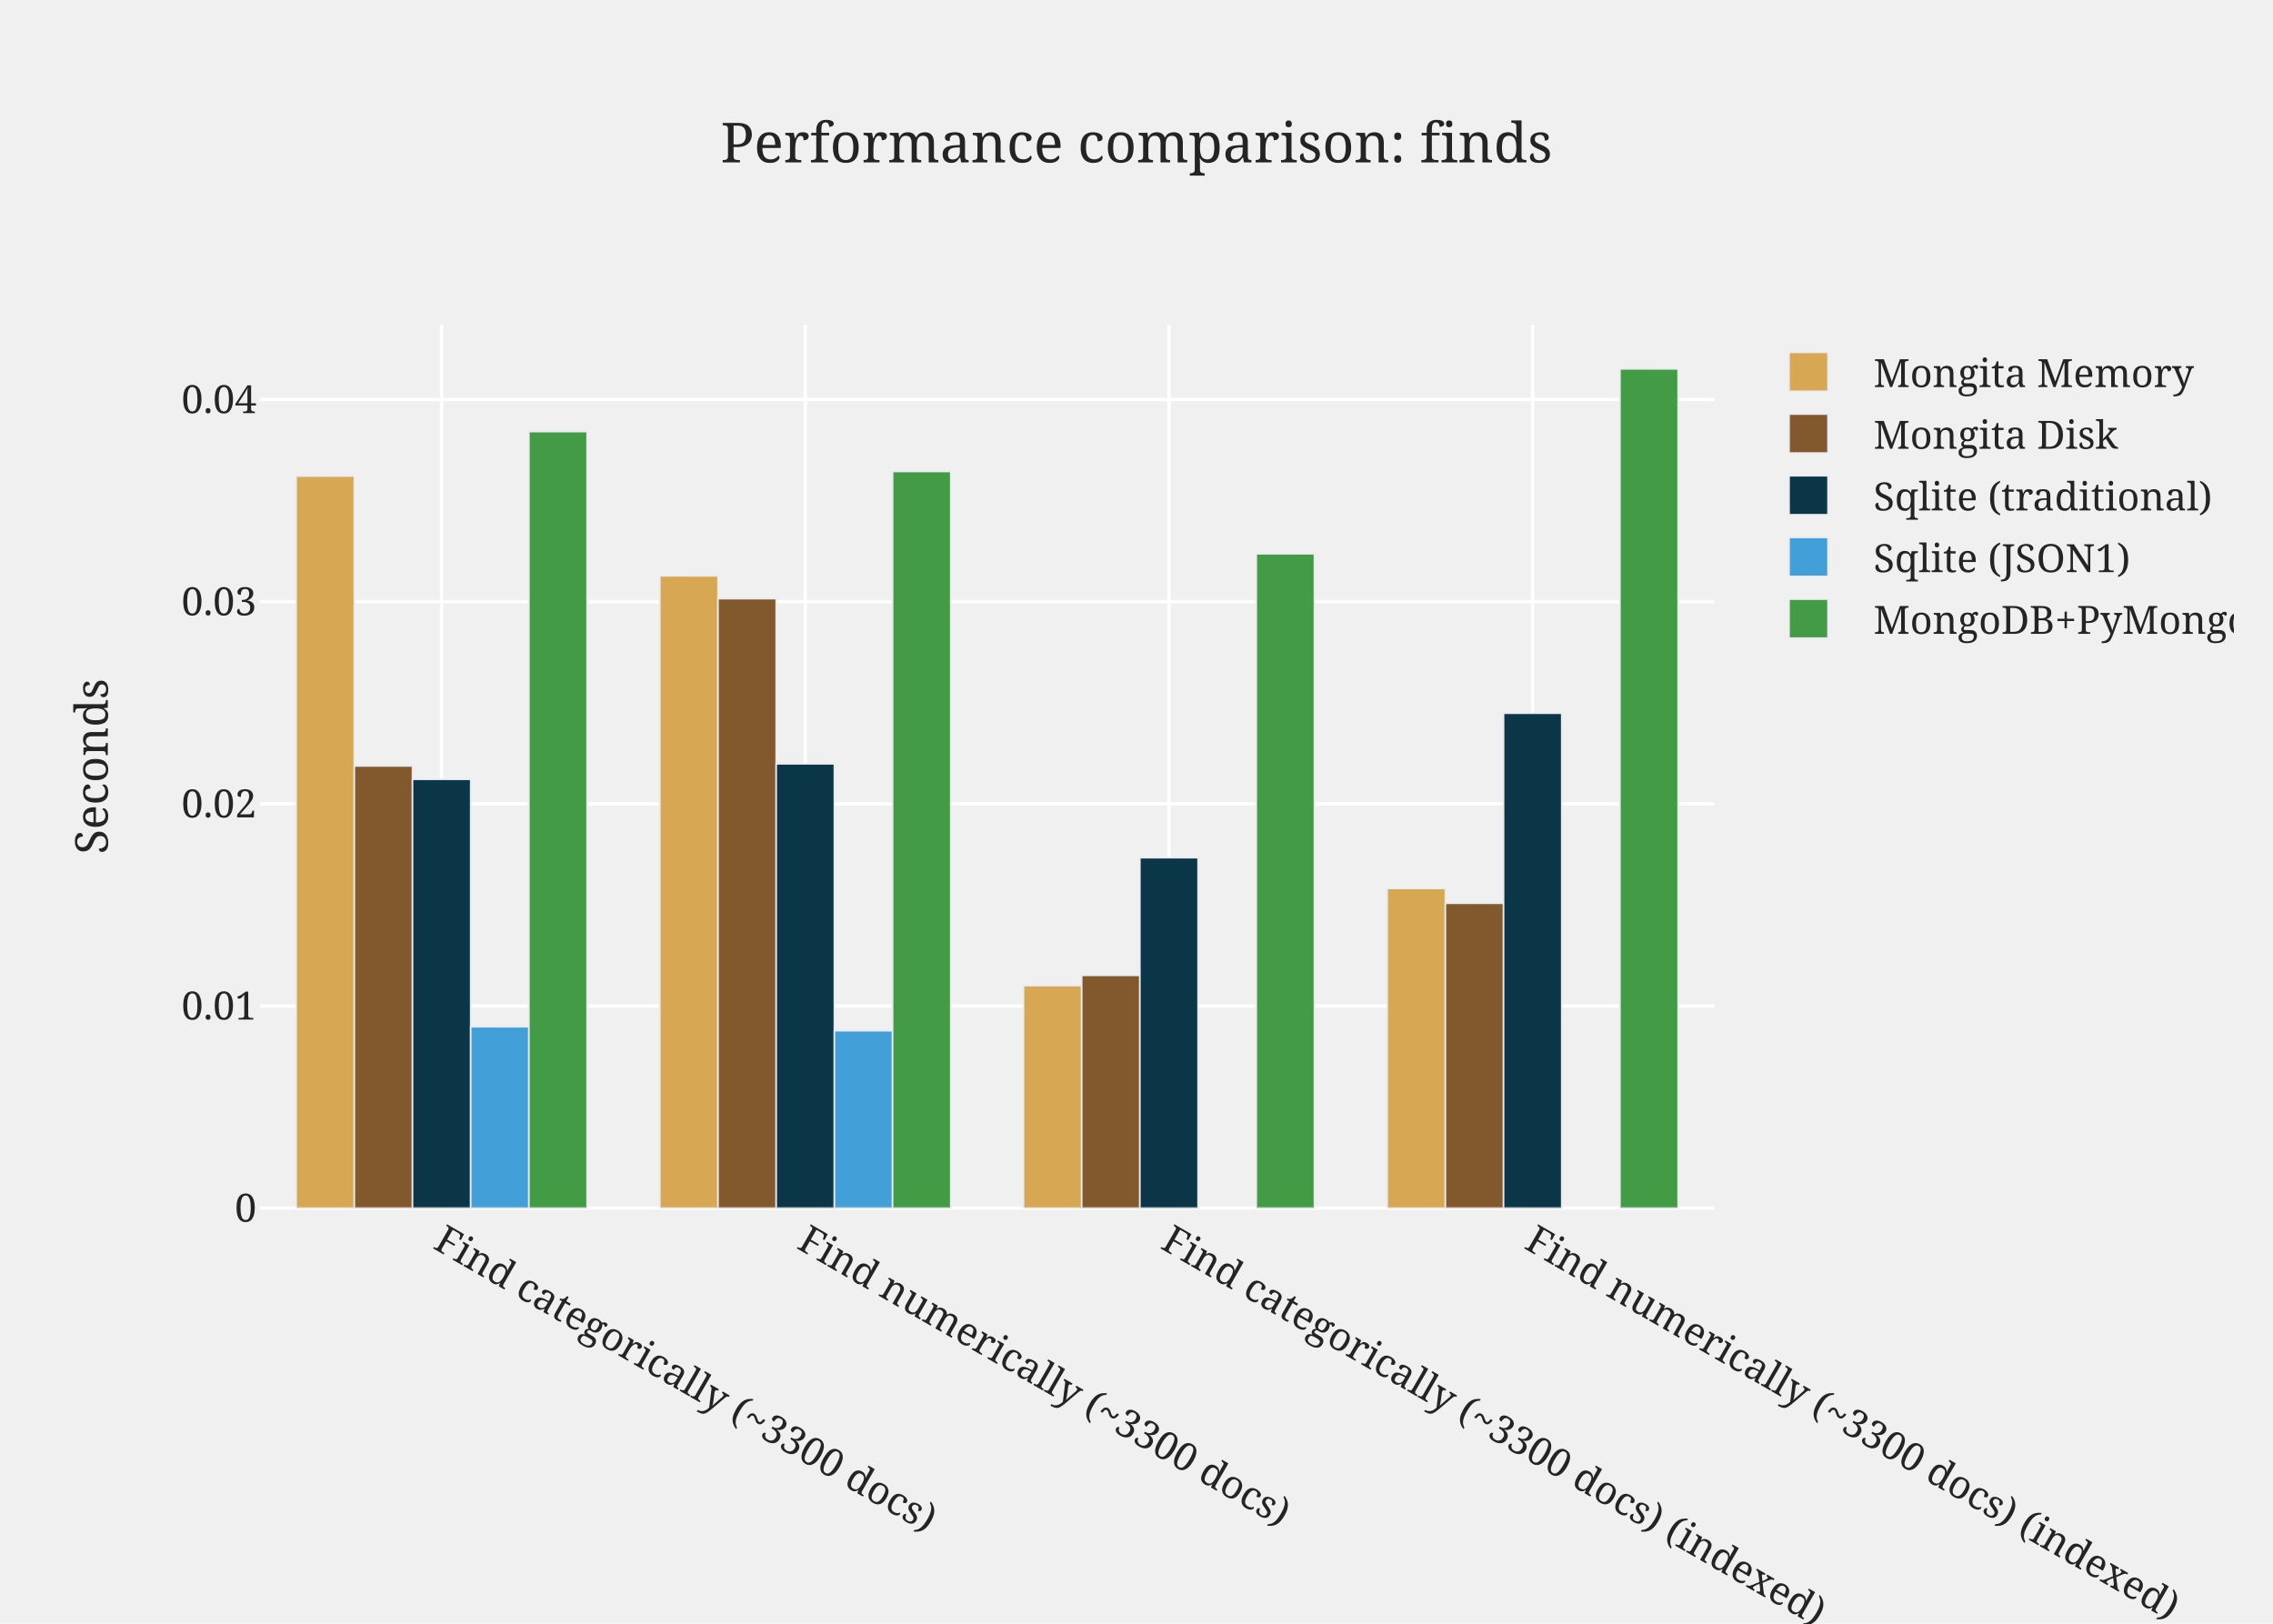
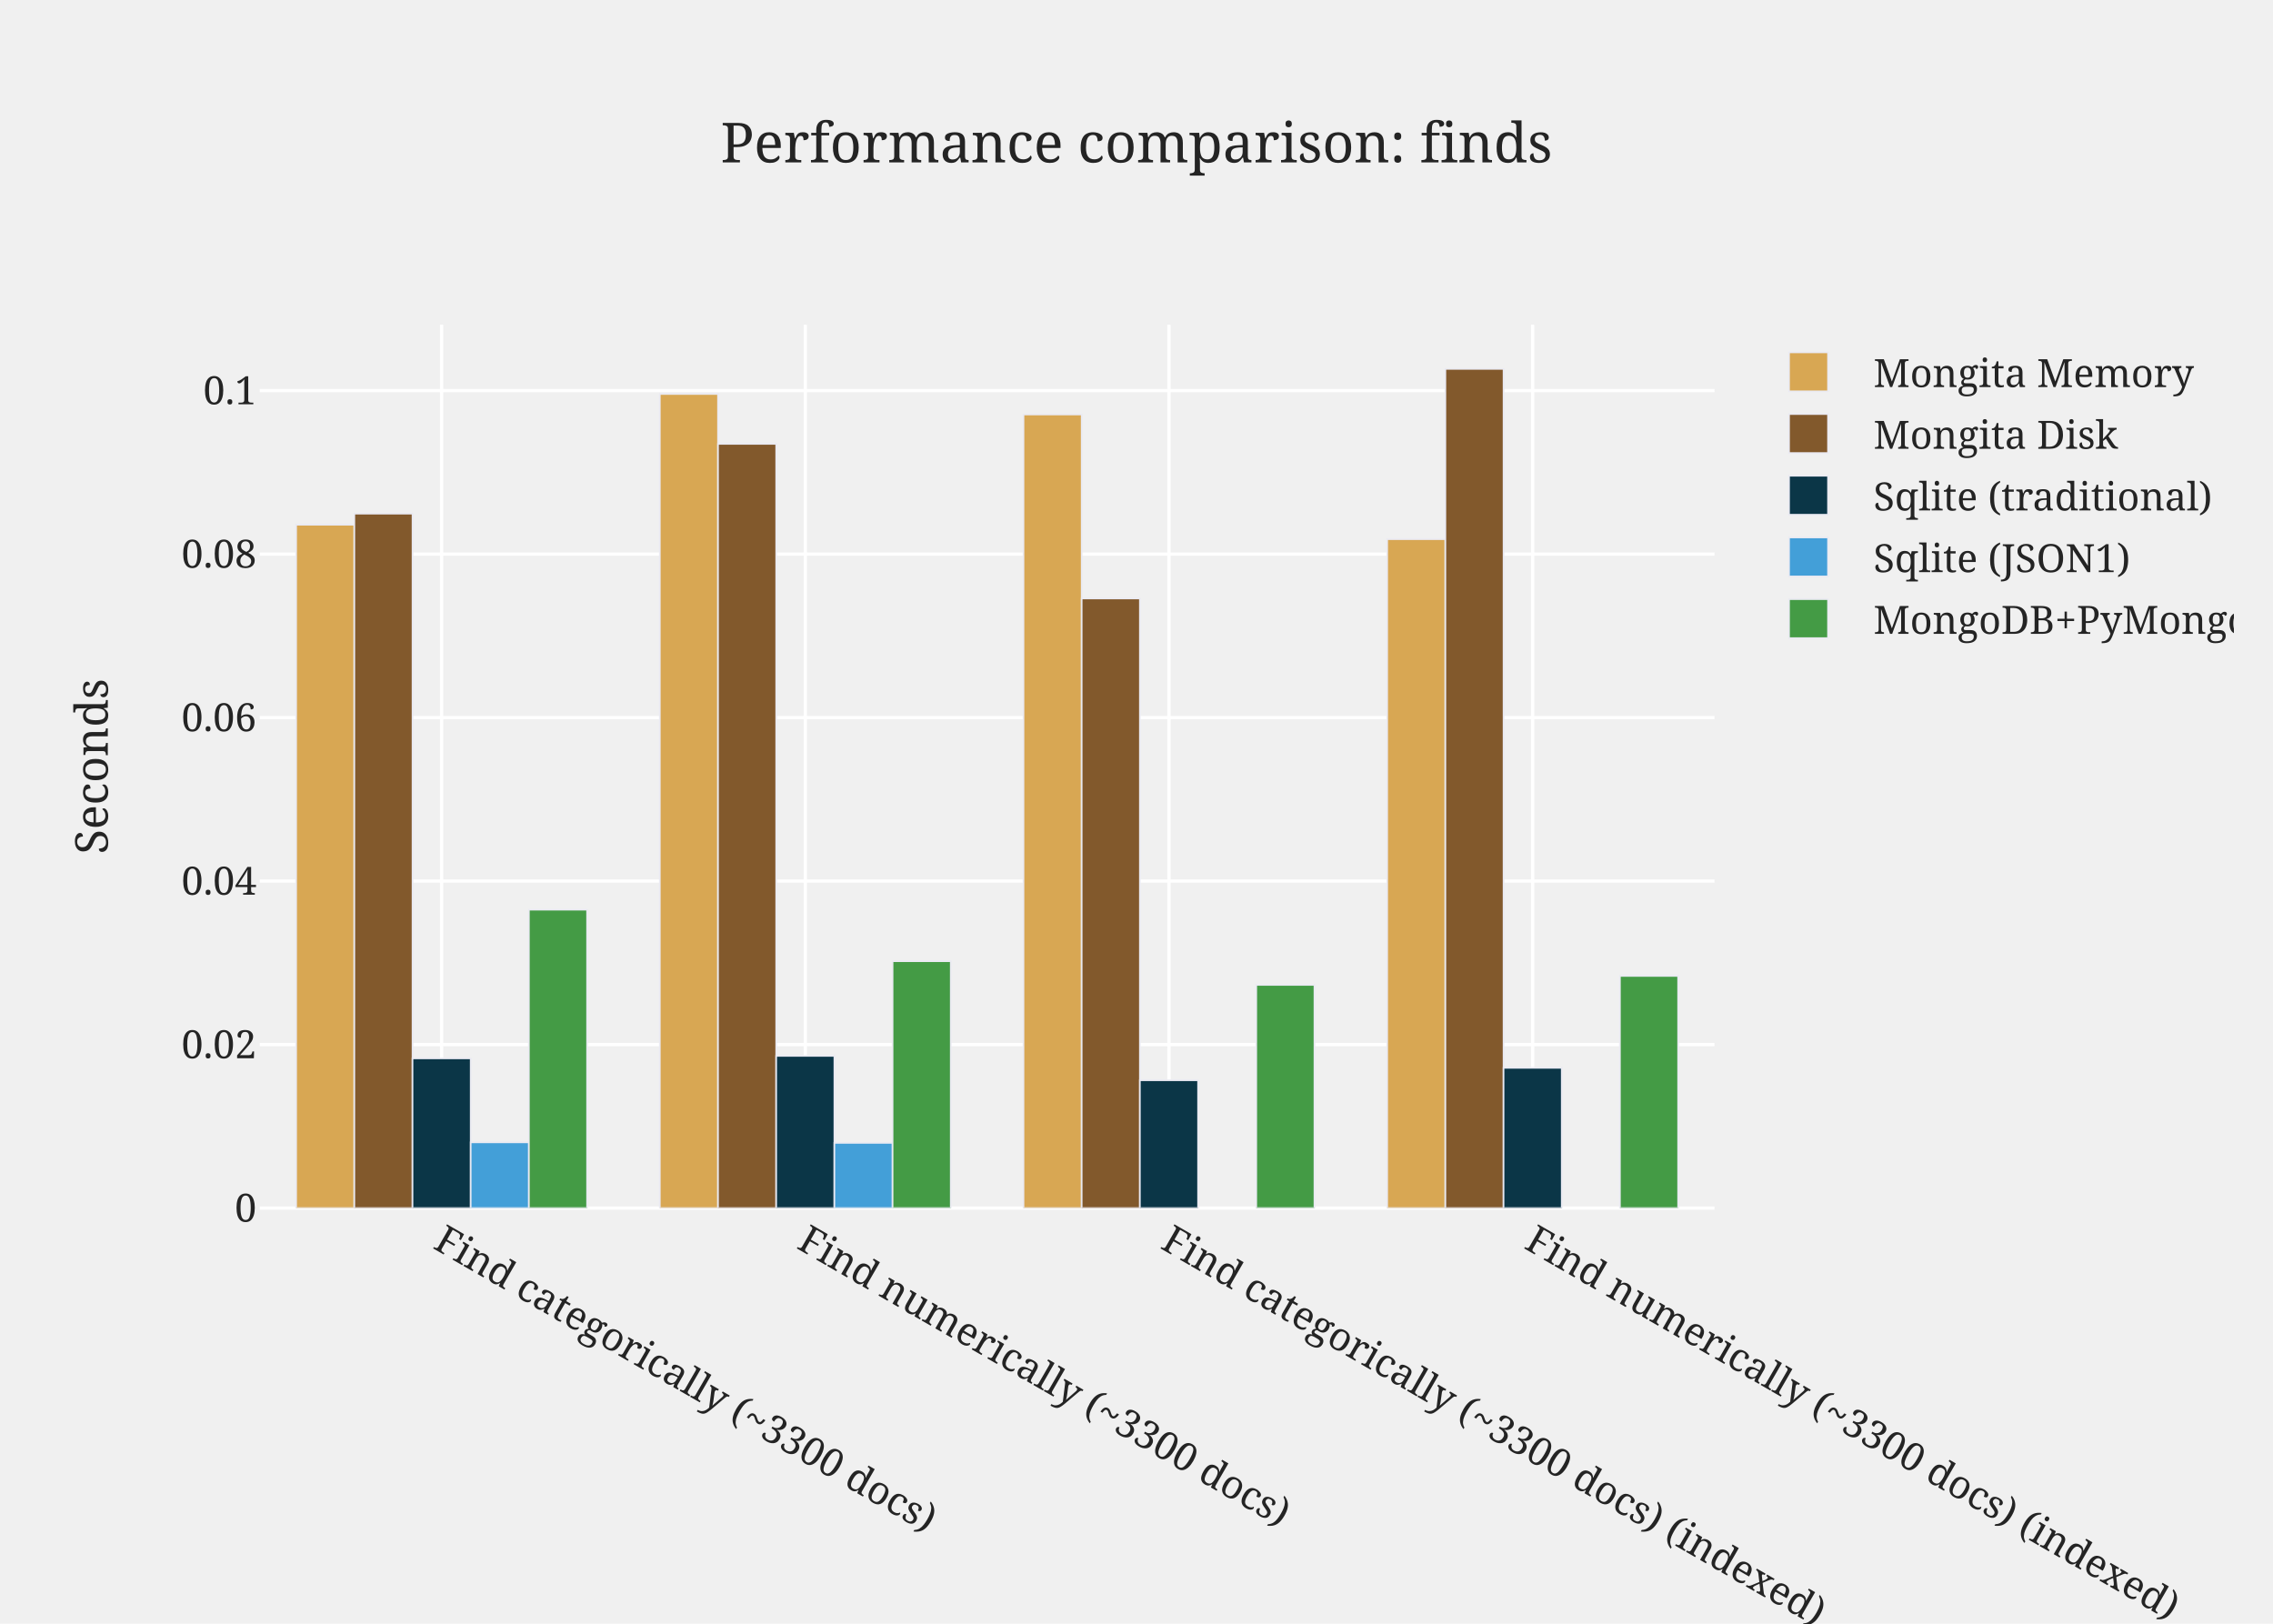
<svg xmlns="http://www.w3.org/2000/svg" class="main-svg" width="700" height="500" style="" viewBox="0 0 700 500">
  <rect x="0" y="0" width="700" height="500" style="fill: rgb(240, 240, 240); fill-opacity: 1;" />
-   <defs id="defs-c3553e">
+   <defs id="defs-8feabb">
    <g class="clips">
-       <clipPath id="clipc3553exyplot" class="plotclip">
+       <clipPath id="clip8feabbxyplot" class="plotclip">
        <rect width="448" height="272" />
      </clipPath>
-       <clipPath class="axesclip" id="clipc3553ex">
+       <clipPath class="axesclip" id="clip8feabbx">
        <rect x="80" y="0" width="448" height="500" />
      </clipPath>
-       <clipPath class="axesclip" id="clipc3553ey">
+       <clipPath class="axesclip" id="clip8feabby">
        <rect x="0" y="100" width="700" height="272" />
      </clipPath>
-       <clipPath class="axesclip" id="clipc3553exy">
+       <clipPath class="axesclip" id="clip8feabbxy">
        <rect x="80" y="100" width="448" height="272" />
      </clipPath>
    </g>
    <g class="gradients" />
  </defs>
  <g class="bglayer" />
  <g class="layer-below">
    <g class="imagelayer" />
    <g class="shapelayer" />
  </g>
  <g class="cartesianlayer">
    <g class="subplot xy">
      <g class="layer-subplot">
        <g class="shapelayer" />
        <g class="imagelayer" />
      </g>
      <g class="gridlayer">
        <g class="x">
          <path class="xgrid crisp" transform="translate(136,0)" d="M0,100v272" style="stroke: rgb(255, 255, 255); stroke-opacity: 1; stroke-width: 1px;" />
          <path class="xgrid crisp" transform="translate(248,0)" d="M0,100v272" style="stroke: rgb(255, 255, 255); stroke-opacity: 1; stroke-width: 1px;" />
          <path class="xgrid crisp" transform="translate(360,0)" d="M0,100v272" style="stroke: rgb(255, 255, 255); stroke-opacity: 1; stroke-width: 1px;" />
          <path class="xgrid crisp" transform="translate(472,0)" d="M0,100v272" style="stroke: rgb(255, 255, 255); stroke-opacity: 1; stroke-width: 1px;" />
        </g>
        <g class="y">
-           <path class="ygrid crisp" transform="translate(0,309.75)" d="M80,0h448" style="stroke: rgb(255, 255, 255); stroke-opacity: 1; stroke-width: 1px;" />
-           <path class="ygrid crisp" transform="translate(0,247.51)" d="M80,0h448" style="stroke: rgb(255, 255, 255); stroke-opacity: 1; stroke-width: 1px;" />
-           <path class="ygrid crisp" transform="translate(0,185.26)" d="M80,0h448" style="stroke: rgb(255, 255, 255); stroke-opacity: 1; stroke-width: 1px;" />
-           <path class="ygrid crisp" transform="translate(0,123.02)" d="M80,0h448" style="stroke: rgb(255, 255, 255); stroke-opacity: 1; stroke-width: 1px;" />
+           <path class="ygrid crisp" transform="translate(0,321.66)" d="M80,0h448" style="stroke: rgb(255, 255, 255); stroke-opacity: 1; stroke-width: 1px;" />
+           <path class="ygrid crisp" transform="translate(0,271.31)" d="M80,0h448" style="stroke: rgb(255, 255, 255); stroke-opacity: 1; stroke-width: 1px;" />
+           <path class="ygrid crisp" transform="translate(0,220.97)" d="M80,0h448" style="stroke: rgb(255, 255, 255); stroke-opacity: 1; stroke-width: 1px;" />
+           <path class="ygrid crisp" transform="translate(0,170.62)" d="M80,0h448" style="stroke: rgb(255, 255, 255); stroke-opacity: 1; stroke-width: 1px;" />
+           <path class="ygrid crisp" transform="translate(0,120.28)" d="M80,0h448" style="stroke: rgb(255, 255, 255); stroke-opacity: 1; stroke-width: 1px;" />
        </g>
      </g>
      <g class="zerolinelayer">
        <path class="yzl zl crisp" transform="translate(0,372)" d="M80,0h448" style="stroke: rgb(255, 255, 255); stroke-opacity: 1; stroke-width: 1px;" />
      </g>
      <path class="xlines-below" />
      <path class="ylines-below" />
      <g class="overlines-below" />
      <g class="xaxislayer-below" />
      <g class="yaxislayer-below" />
      <g class="overaxes-below" />
-       <g class="plot" transform="translate(80,100)" clip-path="url('#clipc3553exyplot')">
+       <g class="plot" transform="translate(80,100)" clip-path="url('#clip8feabbxyplot')">
        <g class="barlayer mlayer">
          <g class="trace bars" style="opacity: 1;">
            <g class="points">
              <g class="point">
-                 <path d="M11.2,272V46.6H29.12V272Z" style="vector-effect: non-scaling-stroke; opacity: 1; stroke-width: 0.5px; fill: rgb(216, 167, 83); fill-opacity: 1; stroke: rgb(234, 234, 242); stroke-opacity: 1;" />
-               </g>
-               <g class="point">
-                 <path d="M123.2,272V77.32H141.12V272Z" style="vector-effect: non-scaling-stroke; opacity: 1; stroke-width: 0.5px; fill: rgb(216, 167, 83); fill-opacity: 1; stroke: rgb(234, 234, 242); stroke-opacity: 1;" />
-               </g>
-               <g class="point">
-                 <path d="M235.2,272V203.52H253.12V272Z" style="vector-effect: non-scaling-stroke; opacity: 1; stroke-width: 0.5px; fill: rgb(216, 167, 83); fill-opacity: 1; stroke: rgb(234, 234, 242); stroke-opacity: 1;" />
-               </g>
-               <g class="point">
-                 <path d="M347.2,272V173.59H365.12V272Z" style="vector-effect: non-scaling-stroke; opacity: 1; stroke-width: 0.5px; fill: rgb(216, 167, 83); fill-opacity: 1; stroke: rgb(234, 234, 242); stroke-opacity: 1;" />
-               </g>
-             </g>
-           </g>
-           <g class="trace bars" style="opacity: 1;">
-             <g class="points">
-               <g class="point">
-                 <path d="M29.12,272V135.86H47.04V272Z" style="vector-effect: non-scaling-stroke; opacity: 1; stroke-width: 0.5px; fill: rgb(130, 89, 44); fill-opacity: 1; stroke: rgb(234, 234, 242); stroke-opacity: 1;" />
-               </g>
-               <g class="point">
-                 <path d="M141.12,272V84.35H159.04V272Z" style="vector-effect: non-scaling-stroke; opacity: 1; stroke-width: 0.5px; fill: rgb(130, 89, 44); fill-opacity: 1; stroke: rgb(234, 234, 242); stroke-opacity: 1;" />
-               </g>
-               <g class="point">
-                 <path d="M253.12,272V200.33H271.04V272Z" style="vector-effect: non-scaling-stroke; opacity: 1; stroke-width: 0.5px; fill: rgb(130, 89, 44); fill-opacity: 1; stroke: rgb(234, 234, 242); stroke-opacity: 1;" />
-               </g>
-               <g class="point">
-                 <path d="M365.12,272V178.15H383.04V272Z" style="vector-effect: non-scaling-stroke; opacity: 1; stroke-width: 0.5px; fill: rgb(130, 89, 44); fill-opacity: 1; stroke: rgb(234, 234, 242); stroke-opacity: 1;" />
-               </g>
-             </g>
-           </g>
-           <g class="trace bars" style="opacity: 1;">
-             <g class="points">
-               <g class="point">
-                 <path d="M47.04,272V139.97H64.96V272Z" style="vector-effect: non-scaling-stroke; opacity: 1; stroke-width: 0.5px; fill: rgb(11, 54, 71); fill-opacity: 1; stroke: rgb(234, 234, 242); stroke-opacity: 1;" />
-               </g>
-               <g class="point">
-                 <path d="M159.04,272V135.21H176.96V272Z" style="vector-effect: non-scaling-stroke; opacity: 1; stroke-width: 0.5px; fill: rgb(11, 54, 71); fill-opacity: 1; stroke: rgb(234, 234, 242); stroke-opacity: 1;" />
-               </g>
-               <g class="point">
-                 <path d="M271.04,272V164.1H288.96V272Z" style="vector-effect: non-scaling-stroke; opacity: 1; stroke-width: 0.5px; fill: rgb(11, 54, 71); fill-opacity: 1; stroke: rgb(234, 234, 242); stroke-opacity: 1;" />
-               </g>
-               <g class="point">
-                 <path d="M383.04,272V119.63H400.96V272Z" style="vector-effect: non-scaling-stroke; opacity: 1; stroke-width: 0.5px; fill: rgb(11, 54, 71); fill-opacity: 1; stroke: rgb(234, 234, 242); stroke-opacity: 1;" />
-               </g>
-             </g>
-           </g>
-           <g class="trace bars" style="opacity: 1;">
-             <g class="points">
-               <g class="point">
-                 <path d="M64.96,272V216.17H82.88V272Z" style="vector-effect: non-scaling-stroke; opacity: 1; stroke-width: 0.5px; fill: rgb(67, 159, 216); fill-opacity: 1; stroke: rgb(234, 234, 242); stroke-opacity: 1;" />
-               </g>
-               <g class="point">
-                 <path d="M176.96,272V217.4H194.88V272Z" style="vector-effect: non-scaling-stroke; opacity: 1; stroke-width: 0.5px; fill: rgb(67, 159, 216); fill-opacity: 1; stroke: rgb(234, 234, 242); stroke-opacity: 1;" />
-               </g>
-             </g>
-           </g>
-           <g class="trace bars" style="opacity: 1;">
-             <g class="points">
-               <g class="point">
-                 <path d="M82.88,272V32.9H100.8V272Z" style="vector-effect: non-scaling-stroke; opacity: 1; stroke-width: 0.5px; fill: rgb(68, 155, 69); fill-opacity: 1; stroke: rgb(234, 234, 242); stroke-opacity: 1;" />
-               </g>
-               <g class="point">
-                 <path d="M194.88,272V45.18H212.8V272Z" style="vector-effect: non-scaling-stroke; opacity: 1; stroke-width: 0.5px; fill: rgb(68, 155, 69); fill-opacity: 1; stroke: rgb(234, 234, 242); stroke-opacity: 1;" />
-               </g>
-               <g class="point">
-                 <path d="M306.88,272V70.53H324.8V272Z" style="vector-effect: non-scaling-stroke; opacity: 1; stroke-width: 0.5px; fill: rgb(68, 155, 69); fill-opacity: 1; stroke: rgb(234, 234, 242); stroke-opacity: 1;" />
-               </g>
-               <g class="point">
-                 <path d="M418.88,272V13.6H436.8V272Z" style="vector-effect: non-scaling-stroke; opacity: 1; stroke-width: 0.5px; fill: rgb(68, 155, 69); fill-opacity: 1; stroke: rgb(234, 234, 242); stroke-opacity: 1;" />
+                 <path d="M11.2,272V61.59H29.12V272Z" style="vector-effect: non-scaling-stroke; opacity: 1; stroke-width: 0.5px; fill: rgb(216, 167, 83); fill-opacity: 1; stroke: rgb(234, 234, 242); stroke-opacity: 1;" />
+               </g>
+               <g class="point">
+                 <path d="M123.2,272V21.32H141.12V272Z" style="vector-effect: non-scaling-stroke; opacity: 1; stroke-width: 0.5px; fill: rgb(216, 167, 83); fill-opacity: 1; stroke: rgb(234, 234, 242); stroke-opacity: 1;" />
+               </g>
+               <g class="point">
+                 <path d="M235.2,272V27.64H253.12V272Z" style="vector-effect: non-scaling-stroke; opacity: 1; stroke-width: 0.5px; fill: rgb(216, 167, 83); fill-opacity: 1; stroke: rgb(234, 234, 242); stroke-opacity: 1;" />
+               </g>
+               <g class="point">
+                 <path d="M347.2,272V66.04H365.12V272Z" style="vector-effect: non-scaling-stroke; opacity: 1; stroke-width: 0.5px; fill: rgb(216, 167, 83); fill-opacity: 1; stroke: rgb(234, 234, 242); stroke-opacity: 1;" />
+               </g>
+             </g>
+           </g>
+           <g class="trace bars" style="opacity: 1;">
+             <g class="points">
+               <g class="point">
+                 <path d="M29.12,272V58.18H47.04V272Z" style="vector-effect: non-scaling-stroke; opacity: 1; stroke-width: 0.5px; fill: rgb(130, 89, 44); fill-opacity: 1; stroke: rgb(234, 234, 242); stroke-opacity: 1;" />
+               </g>
+               <g class="point">
+                 <path d="M141.12,272V36.68H159.04V272Z" style="vector-effect: non-scaling-stroke; opacity: 1; stroke-width: 0.5px; fill: rgb(130, 89, 44); fill-opacity: 1; stroke: rgb(234, 234, 242); stroke-opacity: 1;" />
+               </g>
+               <g class="point">
+                 <path d="M253.12,272V84.28H271.04V272Z" style="vector-effect: non-scaling-stroke; opacity: 1; stroke-width: 0.5px; fill: rgb(130, 89, 44); fill-opacity: 1; stroke: rgb(234, 234, 242); stroke-opacity: 1;" />
+               </g>
+               <g class="point">
+                 <path d="M365.12,272V13.6H383.04V272Z" style="vector-effect: non-scaling-stroke; opacity: 1; stroke-width: 0.5px; fill: rgb(130, 89, 44); fill-opacity: 1; stroke: rgb(234, 234, 242); stroke-opacity: 1;" />
+               </g>
+             </g>
+           </g>
+           <g class="trace bars" style="opacity: 1;">
+             <g class="points">
+               <g class="point">
+                 <path d="M47.04,272V225.92H64.96V272Z" style="vector-effect: non-scaling-stroke; opacity: 1; stroke-width: 0.5px; fill: rgb(11, 54, 71); fill-opacity: 1; stroke: rgb(234, 234, 242); stroke-opacity: 1;" />
+               </g>
+               <g class="point">
+                 <path d="M159.04,272V225.15H176.96V272Z" style="vector-effect: non-scaling-stroke; opacity: 1; stroke-width: 0.5px; fill: rgb(11, 54, 71); fill-opacity: 1; stroke: rgb(234, 234, 242); stroke-opacity: 1;" />
+               </g>
+               <g class="point">
+                 <path d="M271.04,272V232.65H288.96V272Z" style="vector-effect: non-scaling-stroke; opacity: 1; stroke-width: 0.5px; fill: rgb(11, 54, 71); fill-opacity: 1; stroke: rgb(234, 234, 242); stroke-opacity: 1;" />
+               </g>
+               <g class="point">
+                 <path d="M383.04,272V228.82H400.96V272Z" style="vector-effect: non-scaling-stroke; opacity: 1; stroke-width: 0.5px; fill: rgb(11, 54, 71); fill-opacity: 1; stroke: rgb(234, 234, 242); stroke-opacity: 1;" />
+               </g>
+             </g>
+           </g>
+           <g class="trace bars" style="opacity: 1;">
+             <g class="points">
+               <g class="point">
+                 <path d="M64.96,272V251.77H82.88V272Z" style="vector-effect: non-scaling-stroke; opacity: 1; stroke-width: 0.5px; fill: rgb(67, 159, 216); fill-opacity: 1; stroke: rgb(234, 234, 242); stroke-opacity: 1;" />
+               </g>
+               <g class="point">
+                 <path d="M176.96,272V251.93H194.88V272Z" style="vector-effect: non-scaling-stroke; opacity: 1; stroke-width: 0.5px; fill: rgb(67, 159, 216); fill-opacity: 1; stroke: rgb(234, 234, 242); stroke-opacity: 1;" />
+               </g>
+             </g>
+           </g>
+           <g class="trace bars" style="opacity: 1;">
+             <g class="points">
+               <g class="point">
+                 <path d="M82.88,272V180.13H100.8V272Z" style="vector-effect: non-scaling-stroke; opacity: 1; stroke-width: 0.5px; fill: rgb(68, 155, 69); fill-opacity: 1; stroke: rgb(234, 234, 242); stroke-opacity: 1;" />
+               </g>
+               <g class="point">
+                 <path d="M194.88,272V195.99H212.8V272Z" style="vector-effect: non-scaling-stroke; opacity: 1; stroke-width: 0.5px; fill: rgb(68, 155, 69); fill-opacity: 1; stroke: rgb(234, 234, 242); stroke-opacity: 1;" />
+               </g>
+               <g class="point">
+                 <path d="M306.88,272V203.29H324.8V272Z" style="vector-effect: non-scaling-stroke; opacity: 1; stroke-width: 0.5px; fill: rgb(68, 155, 69); fill-opacity: 1; stroke: rgb(234, 234, 242); stroke-opacity: 1;" />
+               </g>
+               <g class="point">
+                 <path d="M418.88,272V200.52H436.8V272Z" style="vector-effect: non-scaling-stroke; opacity: 1; stroke-width: 0.5px; fill: rgb(68, 155, 69); fill-opacity: 1; stroke: rgb(234, 234, 242); stroke-opacity: 1;" />
              </g>
            </g>
          </g>
        </g>
      </g>
      <g class="overplot" />
      <path class="xlines-above crisp" d="M0,0" style="fill: none;" />
      <path class="ylines-above crisp" d="M0,0" style="fill: none;" />
      <g class="overlines-above" />
      <g class="xaxislayer-above">
        <g class="xtick">
          <text text-anchor="start" x="0" y="385" transform="translate(136,0) rotate(30,0,379)" style="font-family: Garamond; font-size: 12px; fill: rgb(36, 36, 36); fill-opacity: 1; white-space: pre;">Find categorically (~3300 docs)</text>
        </g>
        <g class="xtick">
          <text text-anchor="start" x="0" y="385" transform="translate(248,0) rotate(30,0,379)" style="font-family: Garamond; font-size: 12px; fill: rgb(36, 36, 36); fill-opacity: 1; white-space: pre;">Find numerically (~3300 docs)</text>
        </g>
        <g class="xtick">
          <text text-anchor="start" x="0" y="385" transform="translate(360,0) rotate(30,0,379)" style="font-family: Garamond; font-size: 12px; fill: rgb(36, 36, 36); fill-opacity: 1; white-space: pre;">Find categorically (~3300 docs) (indexed)</text>
        </g>
        <g class="xtick">
          <text text-anchor="start" x="0" y="385" transform="translate(472,0) rotate(30,0,379)" style="font-family: Garamond; font-size: 12px; fill: rgb(36, 36, 36); fill-opacity: 1; white-space: pre;">Find numerically (~3300 docs) (indexed)</text>
        </g>
      </g>
      <g class="yaxislayer-above">
        <g class="ytick">
          <text text-anchor="end" x="79" y="4.2" transform="translate(0,372)" style="font-family: Garamond; font-size: 12px; fill: rgb(36, 36, 36); fill-opacity: 1; white-space: pre;">0</text>
        </g>
        <g class="ytick">
-           <text text-anchor="end" x="79" y="4.2" transform="translate(0,309.75)" style="font-family: Garamond; font-size: 12px; fill: rgb(36, 36, 36); fill-opacity: 1; white-space: pre;">0.01</text>
-         </g>
-         <g class="ytick">
-           <text text-anchor="end" x="79" y="4.2" transform="translate(0,247.51)" style="font-family: Garamond; font-size: 12px; fill: rgb(36, 36, 36); fill-opacity: 1; white-space: pre;">0.02</text>
-         </g>
-         <g class="ytick">
-           <text text-anchor="end" x="79" y="4.2" transform="translate(0,185.26)" style="font-family: Garamond; font-size: 12px; fill: rgb(36, 36, 36); fill-opacity: 1; white-space: pre;">0.03</text>
-         </g>
-         <g class="ytick">
-           <text text-anchor="end" x="79" y="4.2" transform="translate(0,123.02)" style="font-family: Garamond; font-size: 12px; fill: rgb(36, 36, 36); fill-opacity: 1; white-space: pre;">0.04</text>
+           <text text-anchor="end" x="79" y="4.2" transform="translate(0,321.66)" style="font-family: Garamond; font-size: 12px; fill: rgb(36, 36, 36); fill-opacity: 1; white-space: pre;">0.02</text>
+         </g>
+         <g class="ytick">
+           <text text-anchor="end" x="79" y="4.2" transform="translate(0,271.31)" style="font-family: Garamond; font-size: 12px; fill: rgb(36, 36, 36); fill-opacity: 1; white-space: pre;">0.04</text>
+         </g>
+         <g class="ytick">
+           <text text-anchor="end" x="79" y="4.2" transform="translate(0,220.97)" style="font-family: Garamond; font-size: 12px; fill: rgb(36, 36, 36); fill-opacity: 1; white-space: pre;">0.06</text>
+         </g>
+         <g class="ytick">
+           <text text-anchor="end" x="79" y="4.2" transform="translate(0,170.62)" style="font-family: Garamond; font-size: 12px; fill: rgb(36, 36, 36); fill-opacity: 1; white-space: pre;">0.08</text>
+         </g>
+         <g class="ytick">
+           <text text-anchor="end" x="79" y="4.2" transform="translate(0,120.28)" style="font-family: Garamond; font-size: 12px; fill: rgb(36, 36, 36); fill-opacity: 1; white-space: pre;">0.1</text>
        </g>
      </g>
      <g class="overaxes-above" />
    </g>
  </g>
  <g class="polarlayer" />
  <g class="ternarylayer" />
  <g class="geolayer" />
  <g class="funnelarealayer" />
  <g class="pielayer" />
  <g class="treemaplayer" />
  <g class="sunburstlayer" />
  <g class="glimages" />
-   <defs id="topdefs-c3553e">
+   <defs id="topdefs-8feabb">
    <g class="clips" />
-     <clipPath id="legendc3553e">
+     <clipPath id="legend8feabb">
      <rect width="151" height="105" x="0" y="0" />
    </clipPath>
  </defs>
  <g class="layer-above">
    <g class="imagelayer" />
    <g class="shapelayer" />
  </g>
  <g class="infolayer">
    <g class="legend" pointer-events="all" transform="translate(536.96,100)">
      <rect class="bg" shape-rendering="crispEdges" width="151" height="105" x="0" y="0" style="stroke: rgb(68, 68, 68); stroke-opacity: 1; fill: rgb(240, 240, 240); fill-opacity: 1; stroke-width: 0px;" />
-       <g class="scrollbox" transform="" clip-path="url('#legendc3553e')">
+       <g class="scrollbox" transform="" clip-path="url('#legend8feabb')">
        <g class="groups">
          <g class="traces" transform="translate(0,14.5)" style="opacity: 1;">
            <text class="legendtext" text-anchor="start" x="40" y="4.68" style="font-family: Garamond; font-size: 12px; fill: rgb(36, 36, 36); fill-opacity: 1; white-space: pre;">Mongita Memory</text>
            <g class="layers" style="opacity: 1;">
              <g class="legendfill" />
              <g class="legendlines" />
              <g class="legendsymbols">
                <g class="legendpoints">
                  <path class="legendundefined" d="M6,6H-6V-6H6Z" transform="translate(20,0)" style="stroke-width: 0.5px; fill: rgb(216, 167, 83); fill-opacity: 1; stroke: rgb(234, 234, 242); stroke-opacity: 1;" />
                </g>
              </g>
            </g>
            <rect class="legendtoggle" x="0" y="-9.5" width="145.453" height="19" style="fill: rgb(0, 0, 0); fill-opacity: 0;" />
          </g>
          <g class="traces" transform="translate(0,33.5)" style="opacity: 1;">
            <text class="legendtext" text-anchor="start" x="40" y="4.68" style="font-family: Garamond; font-size: 12px; fill: rgb(36, 36, 36); fill-opacity: 1; white-space: pre;">Mongita Disk</text>
            <g class="layers" style="opacity: 1;">
              <g class="legendfill" />
              <g class="legendlines" />
              <g class="legendsymbols">
                <g class="legendpoints">
                  <path class="legendundefined" d="M6,6H-6V-6H6Z" transform="translate(20,0)" style="stroke-width: 0.5px; fill: rgb(130, 89, 44); fill-opacity: 1; stroke: rgb(234, 234, 242); stroke-opacity: 1;" />
                </g>
              </g>
            </g>
            <rect class="legendtoggle" x="0" y="-9.5" width="145.453" height="19" style="fill: rgb(0, 0, 0); fill-opacity: 0;" />
          </g>
          <g class="traces" transform="translate(0,52.5)" style="opacity: 1;">
            <text class="legendtext" text-anchor="start" x="40" y="4.68" style="font-family: Garamond; font-size: 12px; fill: rgb(36, 36, 36); fill-opacity: 1; white-space: pre;">Sqlite (traditional)</text>
            <g class="layers" style="opacity: 1;">
              <g class="legendfill" />
              <g class="legendlines" />
              <g class="legendsymbols">
                <g class="legendpoints">
                  <path class="legendundefined" d="M6,6H-6V-6H6Z" transform="translate(20,0)" style="stroke-width: 0.5px; fill: rgb(11, 54, 71); fill-opacity: 1; stroke: rgb(234, 234, 242); stroke-opacity: 1;" />
                </g>
              </g>
            </g>
            <rect class="legendtoggle" x="0" y="-9.5" width="145.453" height="19" style="fill: rgb(0, 0, 0); fill-opacity: 0;" />
          </g>
          <g class="traces" transform="translate(0,71.5)" style="opacity: 1;">
            <text class="legendtext" text-anchor="start" x="40" y="4.68" style="font-family: Garamond; font-size: 12px; fill: rgb(36, 36, 36); fill-opacity: 1; white-space: pre;">Sqlite (JSON1)</text>
            <g class="layers" style="opacity: 1;">
              <g class="legendfill" />
              <g class="legendlines" />
              <g class="legendsymbols">
                <g class="legendpoints">
                  <path class="legendundefined" d="M6,6H-6V-6H6Z" transform="translate(20,0)" style="stroke-width: 0.5px; fill: rgb(67, 159, 216); fill-opacity: 1; stroke: rgb(234, 234, 242); stroke-opacity: 1;" />
                </g>
              </g>
            </g>
            <rect class="legendtoggle" x="0" y="-9.5" width="145.453" height="19" style="fill: rgb(0, 0, 0); fill-opacity: 0;" />
          </g>
          <g class="traces" transform="translate(0,90.5)" style="opacity: 1;">
            <text class="legendtext" text-anchor="start" x="40" y="4.68" style="font-family: Garamond; font-size: 12px; fill: rgb(36, 36, 36); fill-opacity: 1; white-space: pre;">MongoDB+PyMongo</text>
            <g class="layers" style="opacity: 1;">
              <g class="legendfill" />
              <g class="legendlines" />
              <g class="legendsymbols">
                <g class="legendpoints">
                  <path class="legendundefined" d="M6,6H-6V-6H6Z" transform="translate(20,0)" style="stroke-width: 0.5px; fill: rgb(68, 155, 69); fill-opacity: 1; stroke: rgb(234, 234, 242); stroke-opacity: 1;" />
                </g>
              </g>
            </g>
            <rect class="legendtoggle" x="0" y="-9.5" width="145.453" height="19" style="fill: rgb(0, 0, 0); fill-opacity: 0;" />
          </g>
        </g>
      </g>
      <rect class="scrollbar" rx="20" ry="3" width="0" height="0" x="0" y="0" style="fill: rgb(128, 139, 164); fill-opacity: 1;" />
    </g>
    <g class="g-gtitle">
      <text class="gtitle" x="350" y="50" text-anchor="middle" dy="0em" style="font-family: Garamond; font-size: 17px; fill: rgb(36, 36, 36); opacity: 1; font-weight: normal; white-space: pre;">Performance comparison: finds</text>
    </g>
    <g class="g-xtitle" />
    <g class="g-ytitle">
      <text class="ytitle" transform="rotate(-90,33.2,236)" x="33.2" y="236" text-anchor="middle" style="font-family: Garamond; font-size: 14px; fill: rgb(36, 36, 36); opacity: 1; font-weight: normal; white-space: pre;">Seconds</text>
    </g>
  </g>
</svg>
